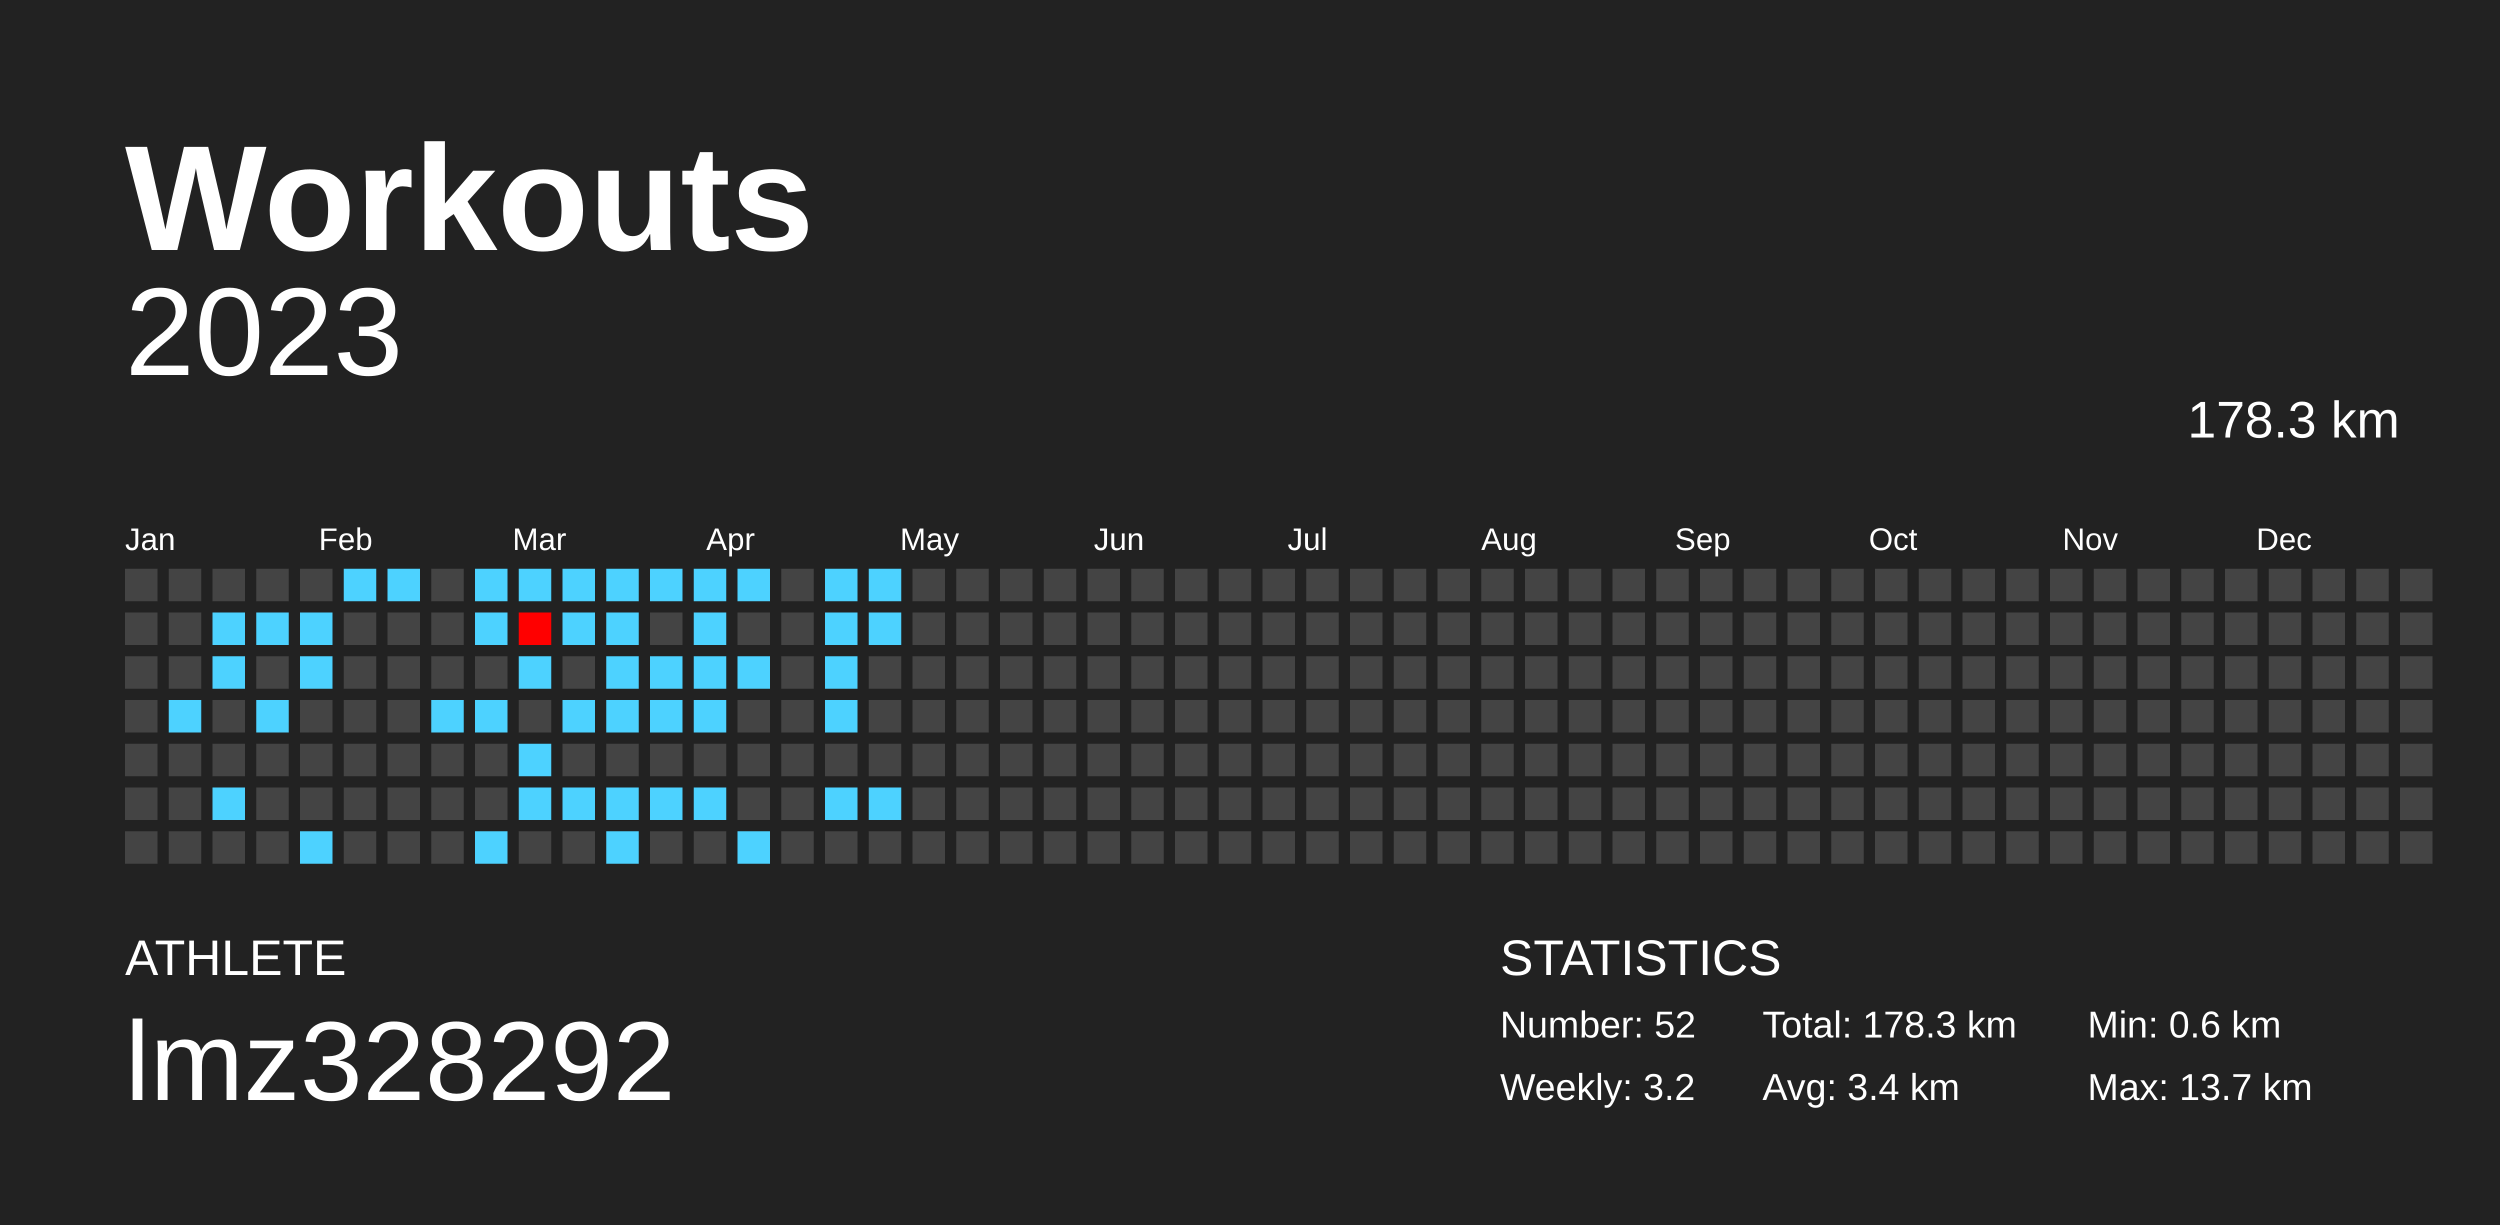
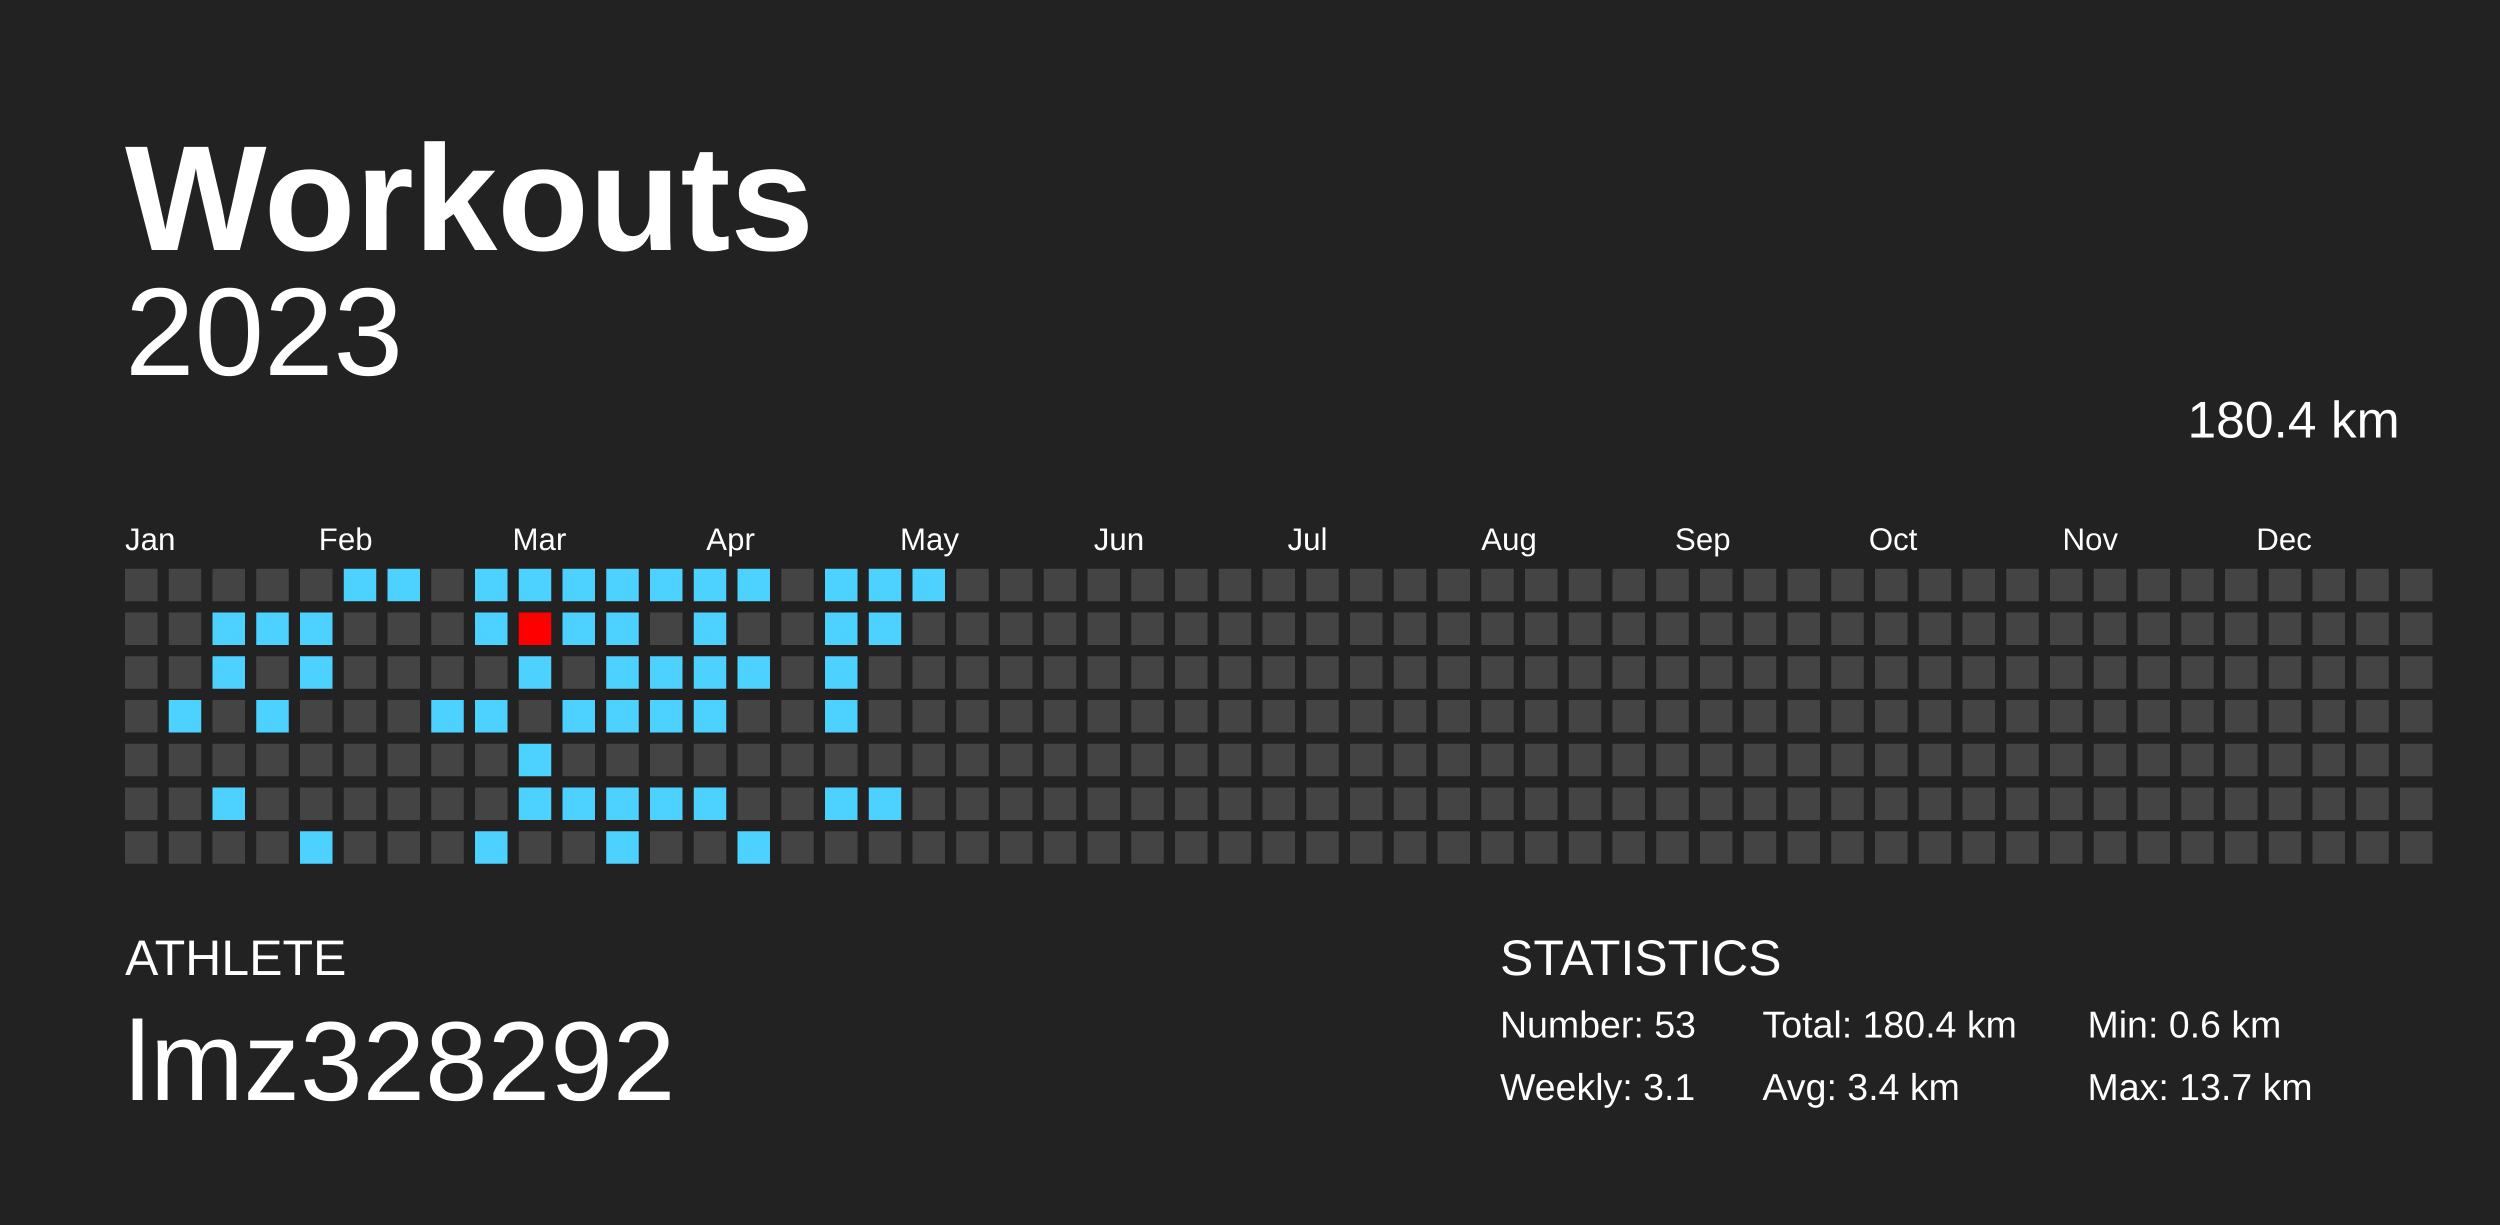
<svg xmlns="http://www.w3.org/2000/svg" baseProfile="full" height="98mm" version="1.1" viewBox="0,0,200,98" width="200mm">
  <defs />
  <rect fill="#222222" height="98" width="200" x="0" y="0" />
  <text fill="#FFFFFF" style="font-size:12px; font-family:Arial; font-weight:bold;" x="10" y="20">Workouts</text>
  <text fill="#FFFFFF" style="font-size:4px; font-family:Arial" x="10" y="78">ATHLETE</text>
  <text fill="#FFFFFF" style="font-size:9px; font-family:Arial" x="10" y="88">lmz328292</text>
  <text fill="#FFFFFF" style="font-size:4px; font-family:Arial" x="120" y="78">STATISTICS</text>
-   <text fill="#FFFFFF" style="font-size:3px; font-family:Arial" x="120" y="83">Number: 52</text>
-   <text fill="#FFFFFF" style="font-size:3px; font-family:Arial" x="120" y="88">Weekly: 3.2</text>
-   <text fill="#FFFFFF" style="font-size:3px; font-family:Arial" x="141" y="83">Total: 178.3 km</text>
+   <text fill="#FFFFFF" style="font-size:3px; font-family:Arial" x="120" y="83">Number: 53</text>
+   <text fill="#FFFFFF" style="font-size:3px; font-family:Arial" x="120" y="88">Weekly: 3.1</text>
+   <text fill="#FFFFFF" style="font-size:3px; font-family:Arial" x="141" y="83">Total: 180.4 km</text>
  <text fill="#FFFFFF" style="font-size:3px; font-family:Arial" x="141" y="88">Avg: 3.4 km</text>
  <text fill="#FFFFFF" style="font-size:3px; font-family:Arial" x="167" y="83">Min: 0.6 km</text>
  <text fill="#FFFFFF" style="font-size:3px; font-family:Arial" x="167" y="88">Max: 13.7 km</text>
  <text alignment-baseline="hanging" fill="#FFFFFF" style="font-size:10.0px; font-family:Arial;" x="10" y="30">2023</text>
-   <text alignment-baseline="hanging" fill="#FFFFFF" style="font-size:4.125px; font-family:Arial;" x="175" y="35">178.3 km</text>
+   <text alignment-baseline="hanging" fill="#FFFFFF" style="font-size:4.125px; font-family:Arial;" x="175" y="35">180.4 km</text>
  <text fill="#FFFFFF" style="font-size:2.5px; font-family:Arial" x="10.0" y="44">Jan</text>
  <text fill="#FFFFFF" style="font-size:2.5px; font-family:Arial" x="25.5" y="44">Feb</text>
  <text fill="#FFFFFF" style="font-size:2.5px; font-family:Arial" x="41.0" y="44">Mar</text>
  <text fill="#FFFFFF" style="font-size:2.5px; font-family:Arial" x="56.5" y="44">Apr</text>
  <text fill="#FFFFFF" style="font-size:2.5px; font-family:Arial" x="72.0" y="44">May</text>
  <text fill="#FFFFFF" style="font-size:2.5px; font-family:Arial" x="87.5" y="44">Jun</text>
  <text fill="#FFFFFF" style="font-size:2.5px; font-family:Arial" x="103.0" y="44">Jul</text>
  <text fill="#FFFFFF" style="font-size:2.5px; font-family:Arial" x="118.5" y="44">Aug</text>
  <text fill="#FFFFFF" style="font-size:2.5px; font-family:Arial" x="134.0" y="44">Sep</text>
  <text fill="#FFFFFF" style="font-size:2.5px; font-family:Arial" x="149.5" y="44">Oct</text>
  <text fill="#FFFFFF" style="font-size:2.5px; font-family:Arial" x="165.0" y="44">Nov</text>
  <text fill="#FFFFFF" style="font-size:2.5px; font-family:Arial" x="180.5" y="44">Dec</text>
  <rect fill="#444444" height="2.6" width="2.6" x="10.0" y="45.5" />
  <rect fill="#444444" height="2.6" width="2.6" x="10.0" y="49.0" />
  <rect fill="#444444" height="2.6" width="2.6" x="10.0" y="52.5" />
  <rect fill="#444444" height="2.6" width="2.6" x="10.0" y="56.0" />
  <rect fill="#444444" height="2.6" width="2.6" x="10.0" y="59.5" />
  <rect fill="#444444" height="2.6" width="2.6" x="10.0" y="63.0" />
  <rect fill="#444444" height="2.6" width="2.6" x="10.0" y="66.5" />
  <rect fill="#444444" height="2.6" width="2.6" x="13.5" y="45.5" />
  <rect fill="#444444" height="2.6" width="2.6" x="13.5" y="49.0" />
  <rect fill="#444444" height="2.6" width="2.6" x="13.5" y="52.5" />
  <rect fill="#4dd2ff" height="2.6" width="2.6" x="13.5" y="56.0" />
  <rect fill="#444444" height="2.6" width="2.6" x="13.5" y="59.5" />
  <rect fill="#444444" height="2.6" width="2.6" x="13.5" y="63.0" />
  <rect fill="#444444" height="2.6" width="2.6" x="13.5" y="66.5" />
  <rect fill="#444444" height="2.6" width="2.6" x="17.0" y="45.5" />
  <rect fill="#4dd2ff" height="2.6" width="2.6" x="17.0" y="49.0" />
  <rect fill="#4dd2ff" height="2.6" width="2.6" x="17.0" y="52.5" />
  <rect fill="#444444" height="2.6" width="2.6" x="17.0" y="56.0" />
  <rect fill="#444444" height="2.6" width="2.6" x="17.0" y="59.5" />
  <rect fill="#4dd2ff" height="2.6" width="2.6" x="17.0" y="63.0" />
  <rect fill="#444444" height="2.6" width="2.6" x="17.0" y="66.5" />
  <rect fill="#444444" height="2.6" width="2.6" x="20.5" y="45.5" />
  <rect fill="#4dd2ff" height="2.6" width="2.6" x="20.5" y="49.0" />
  <rect fill="#444444" height="2.6" width="2.6" x="20.5" y="52.5" />
  <rect fill="#4dd2ff" height="2.6" width="2.6" x="20.5" y="56.0" />
  <rect fill="#444444" height="2.6" width="2.6" x="20.5" y="59.5" />
  <rect fill="#444444" height="2.6" width="2.6" x="20.5" y="63.0" />
  <rect fill="#444444" height="2.6" width="2.6" x="20.5" y="66.5" />
  <rect fill="#444444" height="2.6" width="2.6" x="24.0" y="45.5" />
  <rect fill="#4dd2ff" height="2.6" width="2.6" x="24.0" y="49.0" />
  <rect fill="#4dd2ff" height="2.6" width="2.6" x="24.0" y="52.5" />
  <rect fill="#444444" height="2.6" width="2.6" x="24.0" y="56.0" />
  <rect fill="#444444" height="2.6" width="2.6" x="24.0" y="59.5" />
  <rect fill="#444444" height="2.6" width="2.6" x="24.0" y="63.0" />
  <rect fill="#4dd2ff" height="2.6" width="2.6" x="24.0" y="66.5" />
  <rect fill="#4dd2ff" height="2.6" width="2.6" x="27.5" y="45.5" />
  <rect fill="#444444" height="2.6" width="2.6" x="27.5" y="49.0" />
  <rect fill="#444444" height="2.6" width="2.6" x="27.5" y="52.5" />
  <rect fill="#444444" height="2.6" width="2.6" x="27.5" y="56.0" />
  <rect fill="#444444" height="2.6" width="2.6" x="27.5" y="59.5" />
  <rect fill="#444444" height="2.6" width="2.6" x="27.5" y="63.0" />
  <rect fill="#444444" height="2.6" width="2.6" x="27.5" y="66.5" />
  <rect fill="#4dd2ff" height="2.6" width="2.6" x="31.0" y="45.5" />
  <rect fill="#444444" height="2.6" width="2.6" x="31.0" y="49.0" />
  <rect fill="#444444" height="2.6" width="2.6" x="31.0" y="52.5" />
  <rect fill="#444444" height="2.6" width="2.6" x="31.0" y="56.0" />
  <rect fill="#444444" height="2.6" width="2.6" x="31.0" y="59.5" />
  <rect fill="#444444" height="2.6" width="2.6" x="31.0" y="63.0" />
  <rect fill="#444444" height="2.6" width="2.6" x="31.0" y="66.5" />
  <rect fill="#444444" height="2.6" width="2.6" x="34.5" y="45.5" />
  <rect fill="#444444" height="2.6" width="2.6" x="34.5" y="49.0" />
  <rect fill="#444444" height="2.6" width="2.6" x="34.5" y="52.5" />
  <rect fill="#4dd2ff" height="2.6" width="2.6" x="34.5" y="56.0" />
  <rect fill="#444444" height="2.6" width="2.6" x="34.5" y="59.5" />
  <rect fill="#444444" height="2.6" width="2.6" x="34.5" y="63.0" />
  <rect fill="#444444" height="2.6" width="2.6" x="34.5" y="66.5" />
  <rect fill="#4dd2ff" height="2.6" width="2.6" x="38.0" y="45.5" />
  <rect fill="#4dd2ff" height="2.6" width="2.6" x="38.0" y="49.0" />
  <rect fill="#444444" height="2.6" width="2.6" x="38.0" y="52.5" />
  <rect fill="#4dd2ff" height="2.6" width="2.6" x="38.0" y="56.0" />
  <rect fill="#444444" height="2.6" width="2.6" x="38.0" y="59.5" />
  <rect fill="#444444" height="2.6" width="2.6" x="38.0" y="63.0" />
  <rect fill="#4dd2ff" height="2.6" width="2.6" x="38.0" y="66.5" />
  <rect fill="#4dd2ff" height="2.6" width="2.6" x="41.5" y="45.5" />
  <rect fill="#ff0000" height="2.6" width="2.6" x="41.5" y="49.0" />
  <rect fill="#4dd2ff" height="2.6" width="2.6" x="41.5" y="52.5" />
  <rect fill="#444444" height="2.6" width="2.6" x="41.5" y="56.0" />
  <rect fill="#4dd2ff" height="2.6" width="2.6" x="41.5" y="59.5" />
  <rect fill="#4dd2ff" height="2.6" width="2.6" x="41.5" y="63.0" />
  <rect fill="#444444" height="2.6" width="2.6" x="41.5" y="66.5" />
  <rect fill="#4dd2ff" height="2.6" width="2.6" x="45.0" y="45.5" />
  <rect fill="#4dd2ff" height="2.6" width="2.6" x="45.0" y="49.0" />
  <rect fill="#444444" height="2.6" width="2.6" x="45.0" y="52.5" />
  <rect fill="#4dd2ff" height="2.6" width="2.6" x="45.0" y="56.0" />
  <rect fill="#444444" height="2.6" width="2.6" x="45.0" y="59.5" />
  <rect fill="#4dd2ff" height="2.6" width="2.6" x="45.0" y="63.0" />
  <rect fill="#444444" height="2.6" width="2.6" x="45.0" y="66.5" />
  <rect fill="#4dd2ff" height="2.6" width="2.6" x="48.5" y="45.5" />
  <rect fill="#4dd2ff" height="2.6" width="2.6" x="48.5" y="49.0" />
  <rect fill="#4dd2ff" height="2.6" width="2.6" x="48.5" y="52.5" />
  <rect fill="#4dd2ff" height="2.6" width="2.6" x="48.5" y="56.0" />
  <rect fill="#444444" height="2.6" width="2.6" x="48.5" y="59.5" />
  <rect fill="#4dd2ff" height="2.6" width="2.6" x="48.5" y="63.0" />
  <rect fill="#4dd2ff" height="2.6" width="2.6" x="48.5" y="66.5" />
  <rect fill="#4dd2ff" height="2.6" width="2.6" x="52.0" y="45.5" />
  <rect fill="#444444" height="2.6" width="2.6" x="52.0" y="49.0" />
  <rect fill="#4dd2ff" height="2.6" width="2.6" x="52.0" y="52.5" />
  <rect fill="#4dd2ff" height="2.6" width="2.6" x="52.0" y="56.0" />
  <rect fill="#444444" height="2.6" width="2.6" x="52.0" y="59.5" />
  <rect fill="#4dd2ff" height="2.6" width="2.6" x="52.0" y="63.0" />
  <rect fill="#444444" height="2.6" width="2.6" x="52.0" y="66.5" />
  <rect fill="#4dd2ff" height="2.6" width="2.6" x="55.5" y="45.5" />
  <rect fill="#4dd2ff" height="2.6" width="2.6" x="55.5" y="49.0" />
  <rect fill="#4dd2ff" height="2.6" width="2.6" x="55.5" y="52.5" />
  <rect fill="#4dd2ff" height="2.6" width="2.6" x="55.5" y="56.0" />
  <rect fill="#444444" height="2.6" width="2.6" x="55.5" y="59.5" />
  <rect fill="#4dd2ff" height="2.6" width="2.6" x="55.5" y="63.0" />
  <rect fill="#444444" height="2.6" width="2.6" x="55.5" y="66.5" />
  <rect fill="#4dd2ff" height="2.6" width="2.6" x="59.0" y="45.5" />
  <rect fill="#444444" height="2.6" width="2.6" x="59.0" y="49.0" />
  <rect fill="#4dd2ff" height="2.6" width="2.6" x="59.0" y="52.5" />
  <rect fill="#444444" height="2.6" width="2.6" x="59.0" y="56.0" />
  <rect fill="#444444" height="2.6" width="2.6" x="59.0" y="59.5" />
  <rect fill="#444444" height="2.6" width="2.6" x="59.0" y="63.0" />
  <rect fill="#4dd2ff" height="2.6" width="2.6" x="59.0" y="66.5" />
  <rect fill="#444444" height="2.6" width="2.6" x="62.5" y="45.5" />
  <rect fill="#444444" height="2.6" width="2.6" x="62.5" y="49.0" />
  <rect fill="#444444" height="2.6" width="2.6" x="62.5" y="52.5" />
  <rect fill="#444444" height="2.6" width="2.6" x="62.5" y="56.0" />
  <rect fill="#444444" height="2.6" width="2.6" x="62.5" y="59.5" />
  <rect fill="#444444" height="2.6" width="2.6" x="62.5" y="63.0" />
  <rect fill="#444444" height="2.6" width="2.6" x="62.5" y="66.5" />
  <rect fill="#4dd2ff" height="2.6" width="2.6" x="66.0" y="45.5" />
  <rect fill="#4dd2ff" height="2.6" width="2.6" x="66.0" y="49.0" />
  <rect fill="#4dd2ff" height="2.6" width="2.6" x="66.0" y="52.5" />
  <rect fill="#4dd2ff" height="2.6" width="2.6" x="66.0" y="56.0" />
  <rect fill="#444444" height="2.6" width="2.6" x="66.0" y="59.5" />
  <rect fill="#4dd2ff" height="2.6" width="2.6" x="66.0" y="63.0" />
  <rect fill="#444444" height="2.6" width="2.6" x="66.0" y="66.5" />
  <rect fill="#4dd2ff" height="2.6" width="2.6" x="69.5" y="45.5" />
  <rect fill="#4dd2ff" height="2.6" width="2.6" x="69.5" y="49.0" />
  <rect fill="#444444" height="2.6" width="2.6" x="69.5" y="52.5" />
  <rect fill="#444444" height="2.6" width="2.6" x="69.5" y="56.0" />
  <rect fill="#444444" height="2.6" width="2.6" x="69.5" y="59.5" />
  <rect fill="#4dd2ff" height="2.6" width="2.6" x="69.5" y="63.0" />
  <rect fill="#444444" height="2.6" width="2.6" x="69.5" y="66.5" />
-   <rect fill="#444444" height="2.6" width="2.6" x="73.0" y="45.5" />
+   <rect fill="#4dd2ff" height="2.6" width="2.6" x="73.0" y="45.5" />
  <rect fill="#444444" height="2.6" width="2.6" x="73.0" y="49.0" />
  <rect fill="#444444" height="2.6" width="2.6" x="73.0" y="52.5" />
  <rect fill="#444444" height="2.6" width="2.6" x="73.0" y="56.0" />
  <rect fill="#444444" height="2.6" width="2.6" x="73.0" y="59.5" />
  <rect fill="#444444" height="2.6" width="2.6" x="73.0" y="63.0" />
  <rect fill="#444444" height="2.6" width="2.6" x="73.0" y="66.5" />
  <rect fill="#444444" height="2.6" width="2.6" x="76.5" y="45.5" />
  <rect fill="#444444" height="2.6" width="2.6" x="76.5" y="49.0" />
  <rect fill="#444444" height="2.6" width="2.6" x="76.5" y="52.5" />
  <rect fill="#444444" height="2.6" width="2.6" x="76.5" y="56.0" />
  <rect fill="#444444" height="2.6" width="2.6" x="76.5" y="59.5" />
  <rect fill="#444444" height="2.6" width="2.6" x="76.5" y="63.0" />
  <rect fill="#444444" height="2.6" width="2.6" x="76.5" y="66.5" />
  <rect fill="#444444" height="2.6" width="2.6" x="80.0" y="45.5" />
  <rect fill="#444444" height="2.6" width="2.6" x="80.0" y="49.0" />
  <rect fill="#444444" height="2.6" width="2.6" x="80.0" y="52.5" />
  <rect fill="#444444" height="2.6" width="2.6" x="80.0" y="56.0" />
  <rect fill="#444444" height="2.6" width="2.6" x="80.0" y="59.5" />
  <rect fill="#444444" height="2.6" width="2.6" x="80.0" y="63.0" />
  <rect fill="#444444" height="2.6" width="2.6" x="80.0" y="66.5" />
  <rect fill="#444444" height="2.6" width="2.6" x="83.5" y="45.5" />
  <rect fill="#444444" height="2.6" width="2.6" x="83.5" y="49.0" />
  <rect fill="#444444" height="2.6" width="2.6" x="83.5" y="52.5" />
  <rect fill="#444444" height="2.6" width="2.6" x="83.5" y="56.0" />
  <rect fill="#444444" height="2.6" width="2.6" x="83.5" y="59.5" />
  <rect fill="#444444" height="2.6" width="2.6" x="83.5" y="63.0" />
  <rect fill="#444444" height="2.6" width="2.6" x="83.5" y="66.5" />
  <rect fill="#444444" height="2.6" width="2.6" x="87.0" y="45.5" />
  <rect fill="#444444" height="2.6" width="2.6" x="87.0" y="49.0" />
  <rect fill="#444444" height="2.6" width="2.6" x="87.0" y="52.5" />
  <rect fill="#444444" height="2.6" width="2.6" x="87.0" y="56.0" />
  <rect fill="#444444" height="2.6" width="2.6" x="87.0" y="59.5" />
  <rect fill="#444444" height="2.6" width="2.6" x="87.0" y="63.0" />
  <rect fill="#444444" height="2.6" width="2.6" x="87.0" y="66.5" />
  <rect fill="#444444" height="2.6" width="2.6" x="90.5" y="45.5" />
  <rect fill="#444444" height="2.6" width="2.6" x="90.5" y="49.0" />
  <rect fill="#444444" height="2.6" width="2.6" x="90.5" y="52.5" />
  <rect fill="#444444" height="2.6" width="2.6" x="90.5" y="56.0" />
  <rect fill="#444444" height="2.6" width="2.6" x="90.5" y="59.5" />
  <rect fill="#444444" height="2.6" width="2.6" x="90.5" y="63.0" />
  <rect fill="#444444" height="2.6" width="2.6" x="90.5" y="66.5" />
  <rect fill="#444444" height="2.6" width="2.6" x="94.0" y="45.5" />
  <rect fill="#444444" height="2.6" width="2.6" x="94.0" y="49.0" />
  <rect fill="#444444" height="2.6" width="2.6" x="94.0" y="52.5" />
  <rect fill="#444444" height="2.6" width="2.6" x="94.0" y="56.0" />
  <rect fill="#444444" height="2.6" width="2.6" x="94.0" y="59.5" />
  <rect fill="#444444" height="2.6" width="2.6" x="94.0" y="63.0" />
  <rect fill="#444444" height="2.6" width="2.6" x="94.0" y="66.5" />
  <rect fill="#444444" height="2.6" width="2.6" x="97.5" y="45.5" />
  <rect fill="#444444" height="2.6" width="2.6" x="97.5" y="49.0" />
  <rect fill="#444444" height="2.6" width="2.6" x="97.5" y="52.5" />
  <rect fill="#444444" height="2.6" width="2.6" x="97.5" y="56.0" />
  <rect fill="#444444" height="2.6" width="2.6" x="97.5" y="59.5" />
  <rect fill="#444444" height="2.6" width="2.6" x="97.5" y="63.0" />
  <rect fill="#444444" height="2.6" width="2.6" x="97.5" y="66.5" />
  <rect fill="#444444" height="2.6" width="2.6" x="101.0" y="45.5" />
  <rect fill="#444444" height="2.6" width="2.6" x="101.0" y="49.0" />
  <rect fill="#444444" height="2.6" width="2.6" x="101.0" y="52.5" />
  <rect fill="#444444" height="2.6" width="2.6" x="101.0" y="56.0" />
  <rect fill="#444444" height="2.6" width="2.6" x="101.0" y="59.5" />
  <rect fill="#444444" height="2.6" width="2.6" x="101.0" y="63.0" />
  <rect fill="#444444" height="2.6" width="2.6" x="101.0" y="66.5" />
  <rect fill="#444444" height="2.6" width="2.6" x="104.5" y="45.5" />
  <rect fill="#444444" height="2.6" width="2.6" x="104.5" y="49.0" />
  <rect fill="#444444" height="2.6" width="2.6" x="104.5" y="52.5" />
  <rect fill="#444444" height="2.6" width="2.6" x="104.5" y="56.0" />
  <rect fill="#444444" height="2.6" width="2.6" x="104.5" y="59.5" />
  <rect fill="#444444" height="2.6" width="2.6" x="104.5" y="63.0" />
  <rect fill="#444444" height="2.6" width="2.6" x="104.5" y="66.5" />
  <rect fill="#444444" height="2.6" width="2.6" x="108.0" y="45.5" />
  <rect fill="#444444" height="2.6" width="2.6" x="108.0" y="49.0" />
  <rect fill="#444444" height="2.6" width="2.6" x="108.0" y="52.5" />
  <rect fill="#444444" height="2.6" width="2.6" x="108.0" y="56.0" />
  <rect fill="#444444" height="2.6" width="2.6" x="108.0" y="59.5" />
  <rect fill="#444444" height="2.6" width="2.6" x="108.0" y="63.0" />
  <rect fill="#444444" height="2.6" width="2.6" x="108.0" y="66.5" />
  <rect fill="#444444" height="2.6" width="2.6" x="111.5" y="45.5" />
  <rect fill="#444444" height="2.6" width="2.6" x="111.5" y="49.0" />
  <rect fill="#444444" height="2.6" width="2.6" x="111.5" y="52.5" />
  <rect fill="#444444" height="2.6" width="2.6" x="111.5" y="56.0" />
  <rect fill="#444444" height="2.6" width="2.6" x="111.5" y="59.5" />
  <rect fill="#444444" height="2.6" width="2.6" x="111.5" y="63.0" />
  <rect fill="#444444" height="2.6" width="2.6" x="111.5" y="66.5" />
  <rect fill="#444444" height="2.6" width="2.6" x="115.0" y="45.5" />
  <rect fill="#444444" height="2.6" width="2.6" x="115.0" y="49.0" />
  <rect fill="#444444" height="2.6" width="2.6" x="115.0" y="52.5" />
  <rect fill="#444444" height="2.6" width="2.6" x="115.0" y="56.0" />
  <rect fill="#444444" height="2.6" width="2.6" x="115.0" y="59.5" />
  <rect fill="#444444" height="2.6" width="2.6" x="115.0" y="63.0" />
  <rect fill="#444444" height="2.6" width="2.6" x="115.0" y="66.5" />
  <rect fill="#444444" height="2.6" width="2.6" x="118.5" y="45.5" />
  <rect fill="#444444" height="2.6" width="2.6" x="118.5" y="49.0" />
  <rect fill="#444444" height="2.6" width="2.6" x="118.5" y="52.5" />
  <rect fill="#444444" height="2.6" width="2.6" x="118.5" y="56.0" />
  <rect fill="#444444" height="2.6" width="2.6" x="118.5" y="59.5" />
  <rect fill="#444444" height="2.6" width="2.6" x="118.5" y="63.0" />
  <rect fill="#444444" height="2.6" width="2.6" x="118.5" y="66.5" />
  <rect fill="#444444" height="2.6" width="2.6" x="122.0" y="45.5" />
  <rect fill="#444444" height="2.6" width="2.6" x="122.0" y="49.0" />
  <rect fill="#444444" height="2.6" width="2.6" x="122.0" y="52.5" />
  <rect fill="#444444" height="2.6" width="2.6" x="122.0" y="56.0" />
  <rect fill="#444444" height="2.6" width="2.6" x="122.0" y="59.5" />
  <rect fill="#444444" height="2.6" width="2.6" x="122.0" y="63.0" />
  <rect fill="#444444" height="2.6" width="2.6" x="122.0" y="66.5" />
  <rect fill="#444444" height="2.6" width="2.6" x="125.5" y="45.5" />
  <rect fill="#444444" height="2.6" width="2.6" x="125.5" y="49.0" />
  <rect fill="#444444" height="2.6" width="2.6" x="125.5" y="52.5" />
  <rect fill="#444444" height="2.6" width="2.6" x="125.5" y="56.0" />
  <rect fill="#444444" height="2.6" width="2.6" x="125.5" y="59.5" />
  <rect fill="#444444" height="2.6" width="2.6" x="125.5" y="63.0" />
  <rect fill="#444444" height="2.6" width="2.6" x="125.5" y="66.5" />
  <rect fill="#444444" height="2.6" width="2.6" x="129.0" y="45.5" />
  <rect fill="#444444" height="2.6" width="2.6" x="129.0" y="49.0" />
  <rect fill="#444444" height="2.6" width="2.6" x="129.0" y="52.5" />
  <rect fill="#444444" height="2.6" width="2.6" x="129.0" y="56.0" />
  <rect fill="#444444" height="2.6" width="2.6" x="129.0" y="59.5" />
  <rect fill="#444444" height="2.6" width="2.6" x="129.0" y="63.0" />
  <rect fill="#444444" height="2.6" width="2.6" x="129.0" y="66.5" />
  <rect fill="#444444" height="2.6" width="2.6" x="132.5" y="45.5" />
  <rect fill="#444444" height="2.6" width="2.6" x="132.5" y="49.0" />
  <rect fill="#444444" height="2.6" width="2.6" x="132.5" y="52.5" />
  <rect fill="#444444" height="2.6" width="2.6" x="132.5" y="56.0" />
  <rect fill="#444444" height="2.6" width="2.6" x="132.5" y="59.5" />
  <rect fill="#444444" height="2.6" width="2.6" x="132.5" y="63.0" />
  <rect fill="#444444" height="2.6" width="2.6" x="132.5" y="66.5" />
  <rect fill="#444444" height="2.6" width="2.6" x="136.0" y="45.5" />
  <rect fill="#444444" height="2.6" width="2.6" x="136.0" y="49.0" />
  <rect fill="#444444" height="2.6" width="2.6" x="136.0" y="52.5" />
  <rect fill="#444444" height="2.6" width="2.6" x="136.0" y="56.0" />
  <rect fill="#444444" height="2.6" width="2.6" x="136.0" y="59.5" />
  <rect fill="#444444" height="2.6" width="2.6" x="136.0" y="63.0" />
  <rect fill="#444444" height="2.6" width="2.6" x="136.0" y="66.5" />
  <rect fill="#444444" height="2.6" width="2.6" x="139.5" y="45.5" />
  <rect fill="#444444" height="2.6" width="2.6" x="139.5" y="49.0" />
  <rect fill="#444444" height="2.6" width="2.6" x="139.5" y="52.5" />
  <rect fill="#444444" height="2.6" width="2.6" x="139.5" y="56.0" />
  <rect fill="#444444" height="2.6" width="2.6" x="139.5" y="59.5" />
  <rect fill="#444444" height="2.6" width="2.6" x="139.5" y="63.0" />
  <rect fill="#444444" height="2.6" width="2.6" x="139.5" y="66.5" />
  <rect fill="#444444" height="2.6" width="2.6" x="143.0" y="45.5" />
  <rect fill="#444444" height="2.6" width="2.6" x="143.0" y="49.0" />
  <rect fill="#444444" height="2.6" width="2.6" x="143.0" y="52.5" />
  <rect fill="#444444" height="2.6" width="2.6" x="143.0" y="56.0" />
  <rect fill="#444444" height="2.6" width="2.6" x="143.0" y="59.5" />
  <rect fill="#444444" height="2.6" width="2.6" x="143.0" y="63.0" />
  <rect fill="#444444" height="2.6" width="2.6" x="143.0" y="66.5" />
  <rect fill="#444444" height="2.6" width="2.6" x="146.5" y="45.5" />
  <rect fill="#444444" height="2.6" width="2.6" x="146.5" y="49.0" />
  <rect fill="#444444" height="2.6" width="2.6" x="146.5" y="52.5" />
  <rect fill="#444444" height="2.6" width="2.6" x="146.5" y="56.0" />
  <rect fill="#444444" height="2.6" width="2.6" x="146.5" y="59.5" />
  <rect fill="#444444" height="2.6" width="2.6" x="146.5" y="63.0" />
  <rect fill="#444444" height="2.6" width="2.6" x="146.5" y="66.5" />
  <rect fill="#444444" height="2.6" width="2.6" x="150.0" y="45.5" />
  <rect fill="#444444" height="2.6" width="2.6" x="150.0" y="49.0" />
  <rect fill="#444444" height="2.6" width="2.6" x="150.0" y="52.5" />
  <rect fill="#444444" height="2.6" width="2.6" x="150.0" y="56.0" />
  <rect fill="#444444" height="2.6" width="2.6" x="150.0" y="59.5" />
  <rect fill="#444444" height="2.6" width="2.6" x="150.0" y="63.0" />
  <rect fill="#444444" height="2.6" width="2.6" x="150.0" y="66.5" />
  <rect fill="#444444" height="2.6" width="2.6" x="153.5" y="45.5" />
  <rect fill="#444444" height="2.6" width="2.6" x="153.5" y="49.0" />
  <rect fill="#444444" height="2.6" width="2.6" x="153.5" y="52.5" />
  <rect fill="#444444" height="2.6" width="2.6" x="153.5" y="56.0" />
  <rect fill="#444444" height="2.6" width="2.6" x="153.5" y="59.5" />
  <rect fill="#444444" height="2.6" width="2.6" x="153.5" y="63.0" />
  <rect fill="#444444" height="2.6" width="2.6" x="153.5" y="66.5" />
  <rect fill="#444444" height="2.6" width="2.6" x="157.0" y="45.5" />
  <rect fill="#444444" height="2.6" width="2.6" x="157.0" y="49.0" />
  <rect fill="#444444" height="2.6" width="2.6" x="157.0" y="52.5" />
  <rect fill="#444444" height="2.6" width="2.6" x="157.0" y="56.0" />
  <rect fill="#444444" height="2.6" width="2.6" x="157.0" y="59.5" />
  <rect fill="#444444" height="2.6" width="2.6" x="157.0" y="63.0" />
  <rect fill="#444444" height="2.6" width="2.6" x="157.0" y="66.5" />
  <rect fill="#444444" height="2.6" width="2.6" x="160.5" y="45.5" />
  <rect fill="#444444" height="2.6" width="2.6" x="160.5" y="49.0" />
  <rect fill="#444444" height="2.6" width="2.6" x="160.5" y="52.5" />
  <rect fill="#444444" height="2.6" width="2.6" x="160.5" y="56.0" />
  <rect fill="#444444" height="2.6" width="2.6" x="160.5" y="59.5" />
  <rect fill="#444444" height="2.6" width="2.6" x="160.5" y="63.0" />
  <rect fill="#444444" height="2.6" width="2.6" x="160.5" y="66.5" />
  <rect fill="#444444" height="2.6" width="2.6" x="164.0" y="45.5" />
  <rect fill="#444444" height="2.6" width="2.6" x="164.0" y="49.0" />
  <rect fill="#444444" height="2.6" width="2.6" x="164.0" y="52.5" />
  <rect fill="#444444" height="2.6" width="2.6" x="164.0" y="56.0" />
  <rect fill="#444444" height="2.6" width="2.6" x="164.0" y="59.5" />
  <rect fill="#444444" height="2.6" width="2.6" x="164.0" y="63.0" />
  <rect fill="#444444" height="2.6" width="2.6" x="164.0" y="66.5" />
  <rect fill="#444444" height="2.6" width="2.6" x="167.5" y="45.5" />
  <rect fill="#444444" height="2.6" width="2.6" x="167.5" y="49.0" />
  <rect fill="#444444" height="2.6" width="2.6" x="167.5" y="52.5" />
  <rect fill="#444444" height="2.6" width="2.6" x="167.5" y="56.0" />
  <rect fill="#444444" height="2.6" width="2.6" x="167.5" y="59.5" />
  <rect fill="#444444" height="2.6" width="2.6" x="167.5" y="63.0" />
  <rect fill="#444444" height="2.6" width="2.6" x="167.5" y="66.5" />
  <rect fill="#444444" height="2.6" width="2.6" x="171.0" y="45.5" />
  <rect fill="#444444" height="2.6" width="2.6" x="171.0" y="49.0" />
  <rect fill="#444444" height="2.6" width="2.6" x="171.0" y="52.5" />
  <rect fill="#444444" height="2.6" width="2.6" x="171.0" y="56.0" />
  <rect fill="#444444" height="2.6" width="2.6" x="171.0" y="59.5" />
  <rect fill="#444444" height="2.6" width="2.6" x="171.0" y="63.0" />
  <rect fill="#444444" height="2.6" width="2.6" x="171.0" y="66.5" />
  <rect fill="#444444" height="2.6" width="2.6" x="174.5" y="45.5" />
  <rect fill="#444444" height="2.6" width="2.6" x="174.5" y="49.0" />
  <rect fill="#444444" height="2.6" width="2.6" x="174.5" y="52.5" />
  <rect fill="#444444" height="2.6" width="2.6" x="174.5" y="56.0" />
  <rect fill="#444444" height="2.6" width="2.6" x="174.5" y="59.5" />
  <rect fill="#444444" height="2.6" width="2.6" x="174.5" y="63.0" />
  <rect fill="#444444" height="2.6" width="2.6" x="174.5" y="66.5" />
  <rect fill="#444444" height="2.6" width="2.6" x="178.0" y="45.5" />
  <rect fill="#444444" height="2.6" width="2.6" x="178.0" y="49.0" />
  <rect fill="#444444" height="2.6" width="2.6" x="178.0" y="52.5" />
  <rect fill="#444444" height="2.6" width="2.6" x="178.0" y="56.0" />
  <rect fill="#444444" height="2.6" width="2.6" x="178.0" y="59.5" />
  <rect fill="#444444" height="2.6" width="2.6" x="178.0" y="63.0" />
  <rect fill="#444444" height="2.6" width="2.6" x="178.0" y="66.5" />
  <rect fill="#444444" height="2.6" width="2.6" x="181.5" y="45.5" />
  <rect fill="#444444" height="2.6" width="2.6" x="181.5" y="49.0" />
  <rect fill="#444444" height="2.6" width="2.6" x="181.5" y="52.5" />
  <rect fill="#444444" height="2.6" width="2.6" x="181.5" y="56.0" />
  <rect fill="#444444" height="2.6" width="2.6" x="181.5" y="59.5" />
  <rect fill="#444444" height="2.6" width="2.6" x="181.5" y="63.0" />
  <rect fill="#444444" height="2.6" width="2.6" x="181.5" y="66.5" />
  <rect fill="#444444" height="2.6" width="2.6" x="185.0" y="45.5" />
  <rect fill="#444444" height="2.6" width="2.6" x="185.0" y="49.0" />
  <rect fill="#444444" height="2.6" width="2.6" x="185.0" y="52.5" />
  <rect fill="#444444" height="2.6" width="2.6" x="185.0" y="56.0" />
  <rect fill="#444444" height="2.6" width="2.6" x="185.0" y="59.5" />
  <rect fill="#444444" height="2.6" width="2.6" x="185.0" y="63.0" />
  <rect fill="#444444" height="2.6" width="2.6" x="185.0" y="66.5" />
  <rect fill="#444444" height="2.6" width="2.6" x="188.5" y="45.5" />
  <rect fill="#444444" height="2.6" width="2.6" x="188.5" y="49.0" />
  <rect fill="#444444" height="2.6" width="2.6" x="188.5" y="52.5" />
  <rect fill="#444444" height="2.6" width="2.6" x="188.5" y="56.0" />
  <rect fill="#444444" height="2.6" width="2.6" x="188.5" y="59.5" />
  <rect fill="#444444" height="2.6" width="2.6" x="188.5" y="63.0" />
  <rect fill="#444444" height="2.6" width="2.6" x="188.5" y="66.5" />
  <rect fill="#444444" height="2.6" width="2.6" x="192.0" y="45.5" />
  <rect fill="#444444" height="2.6" width="2.6" x="192.0" y="49.0" />
  <rect fill="#444444" height="2.6" width="2.6" x="192.0" y="52.5" />
  <rect fill="#444444" height="2.6" width="2.6" x="192.0" y="56.0" />
  <rect fill="#444444" height="2.6" width="2.6" x="192.0" y="59.5" />
  <rect fill="#444444" height="2.6" width="2.6" x="192.0" y="63.0" />
  <rect fill="#444444" height="2.6" width="2.6" x="192.0" y="66.5" />
</svg>
